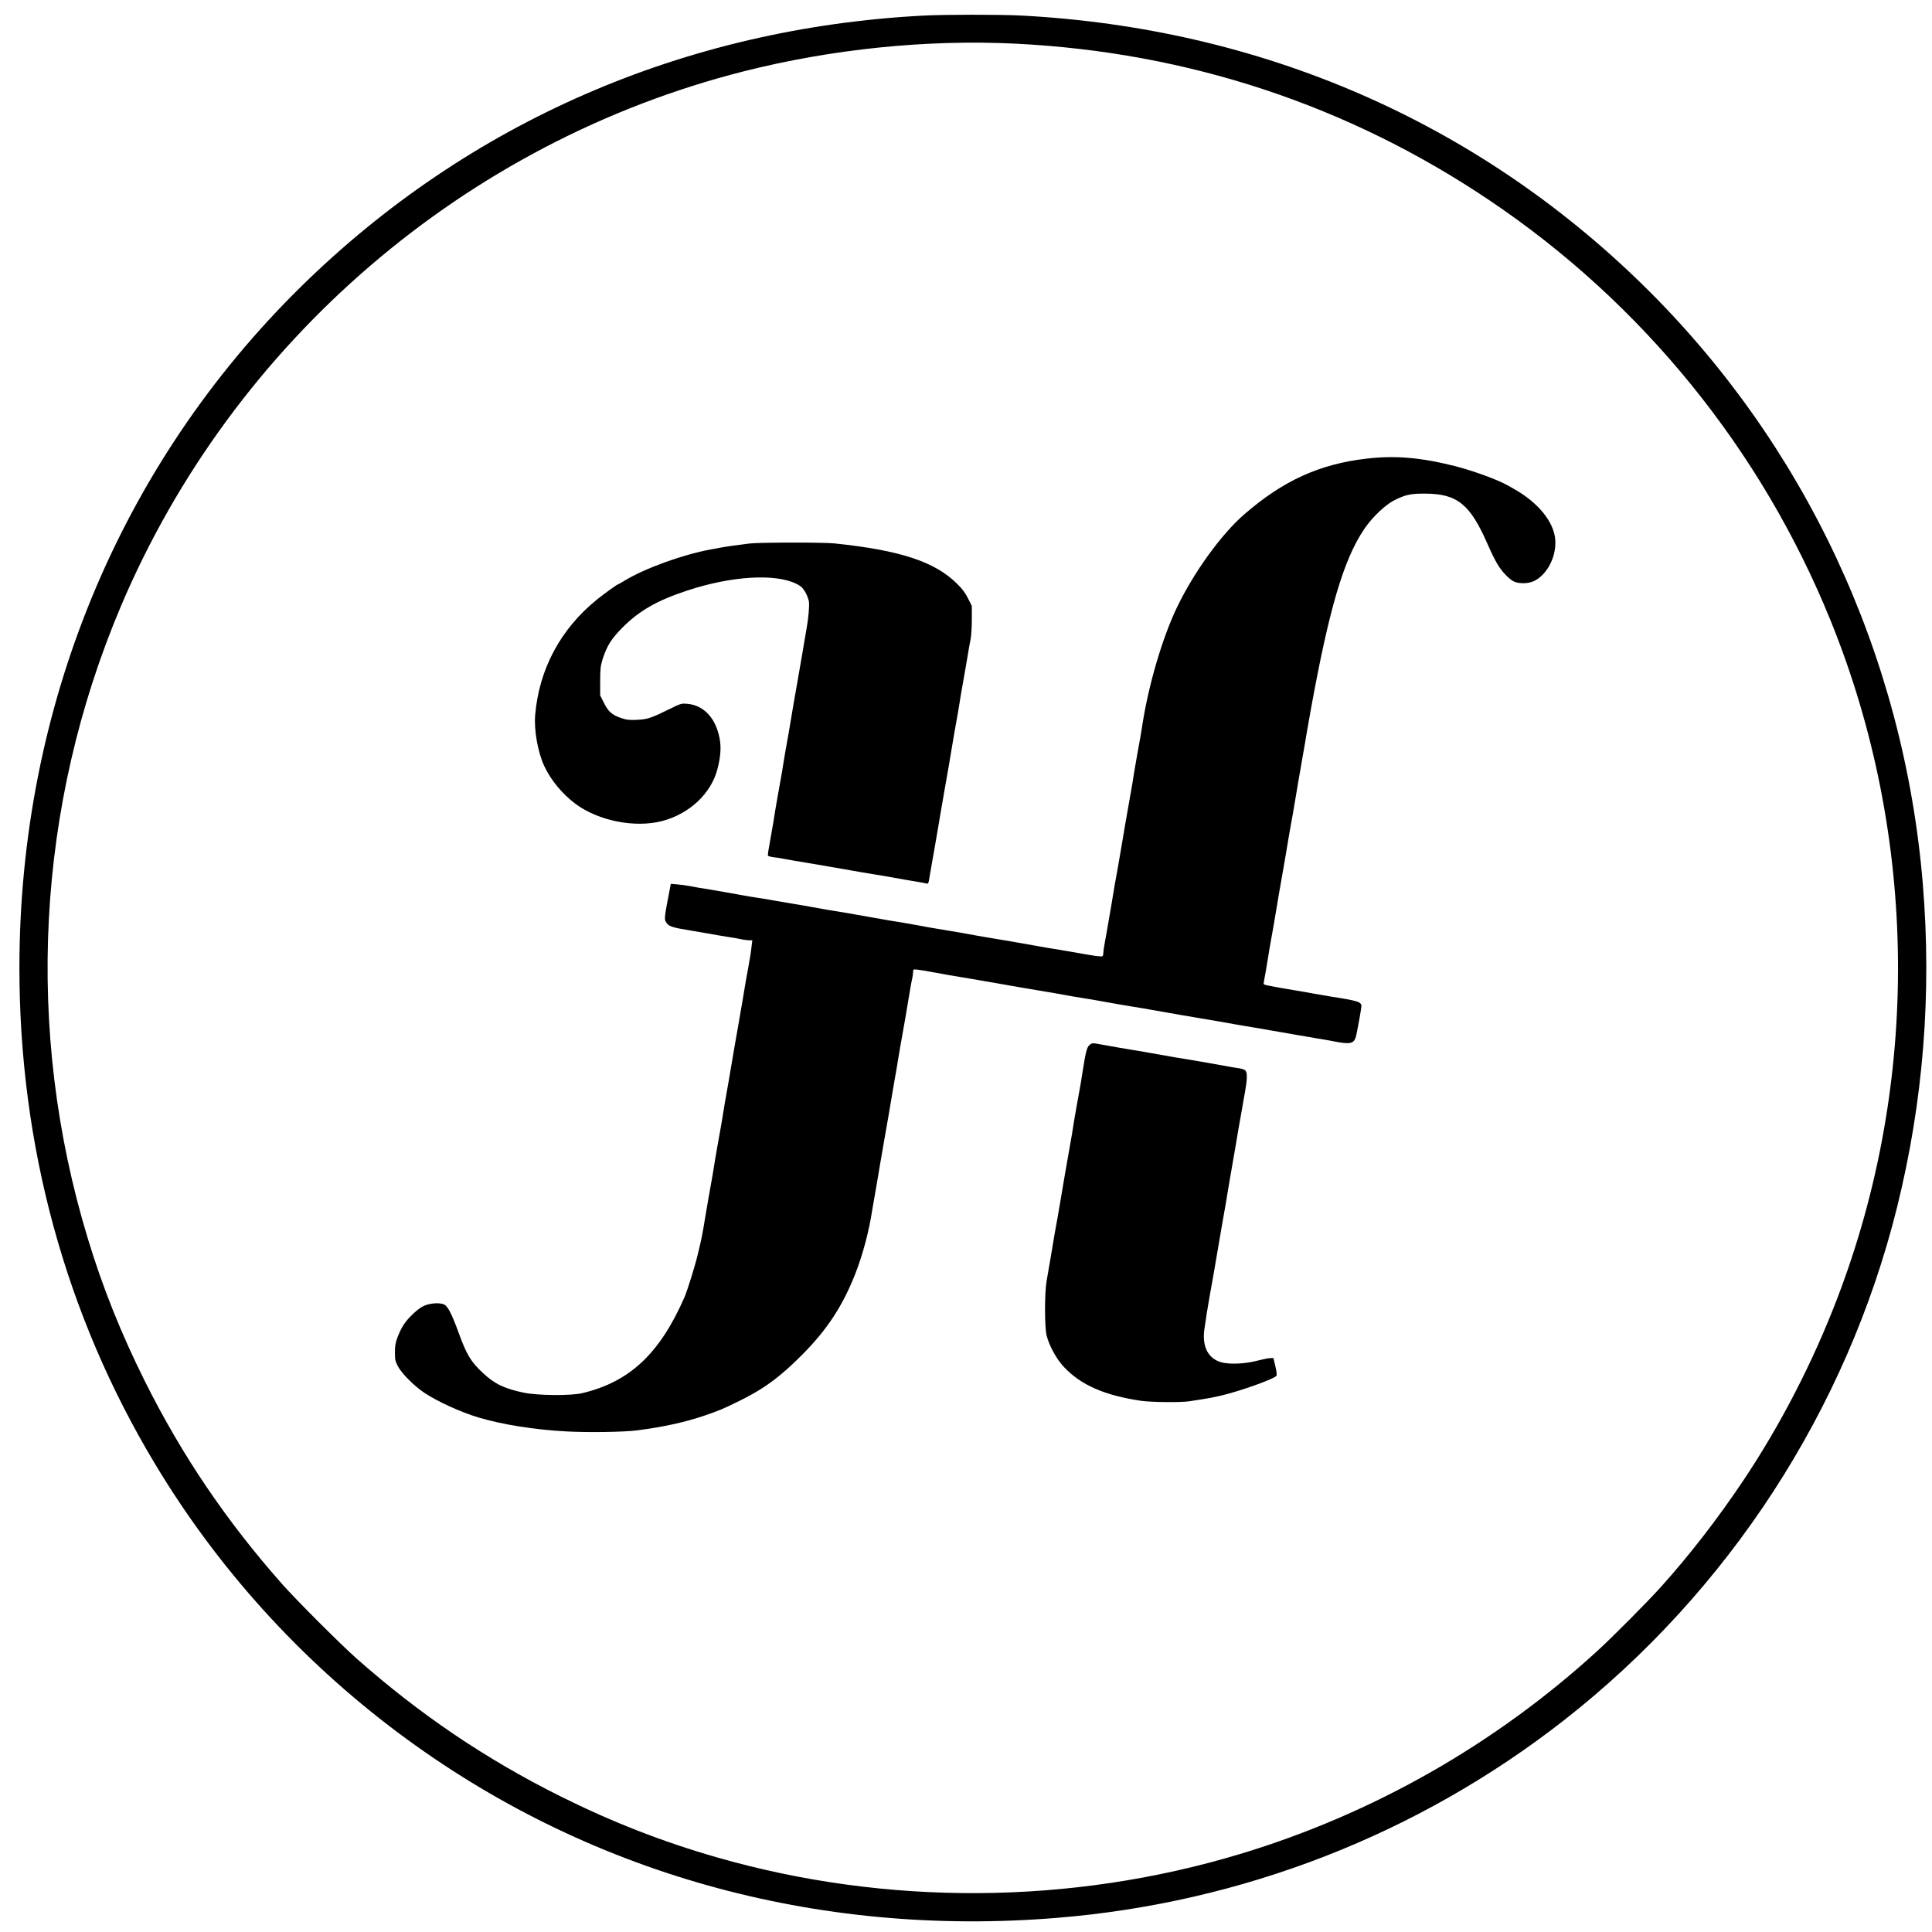
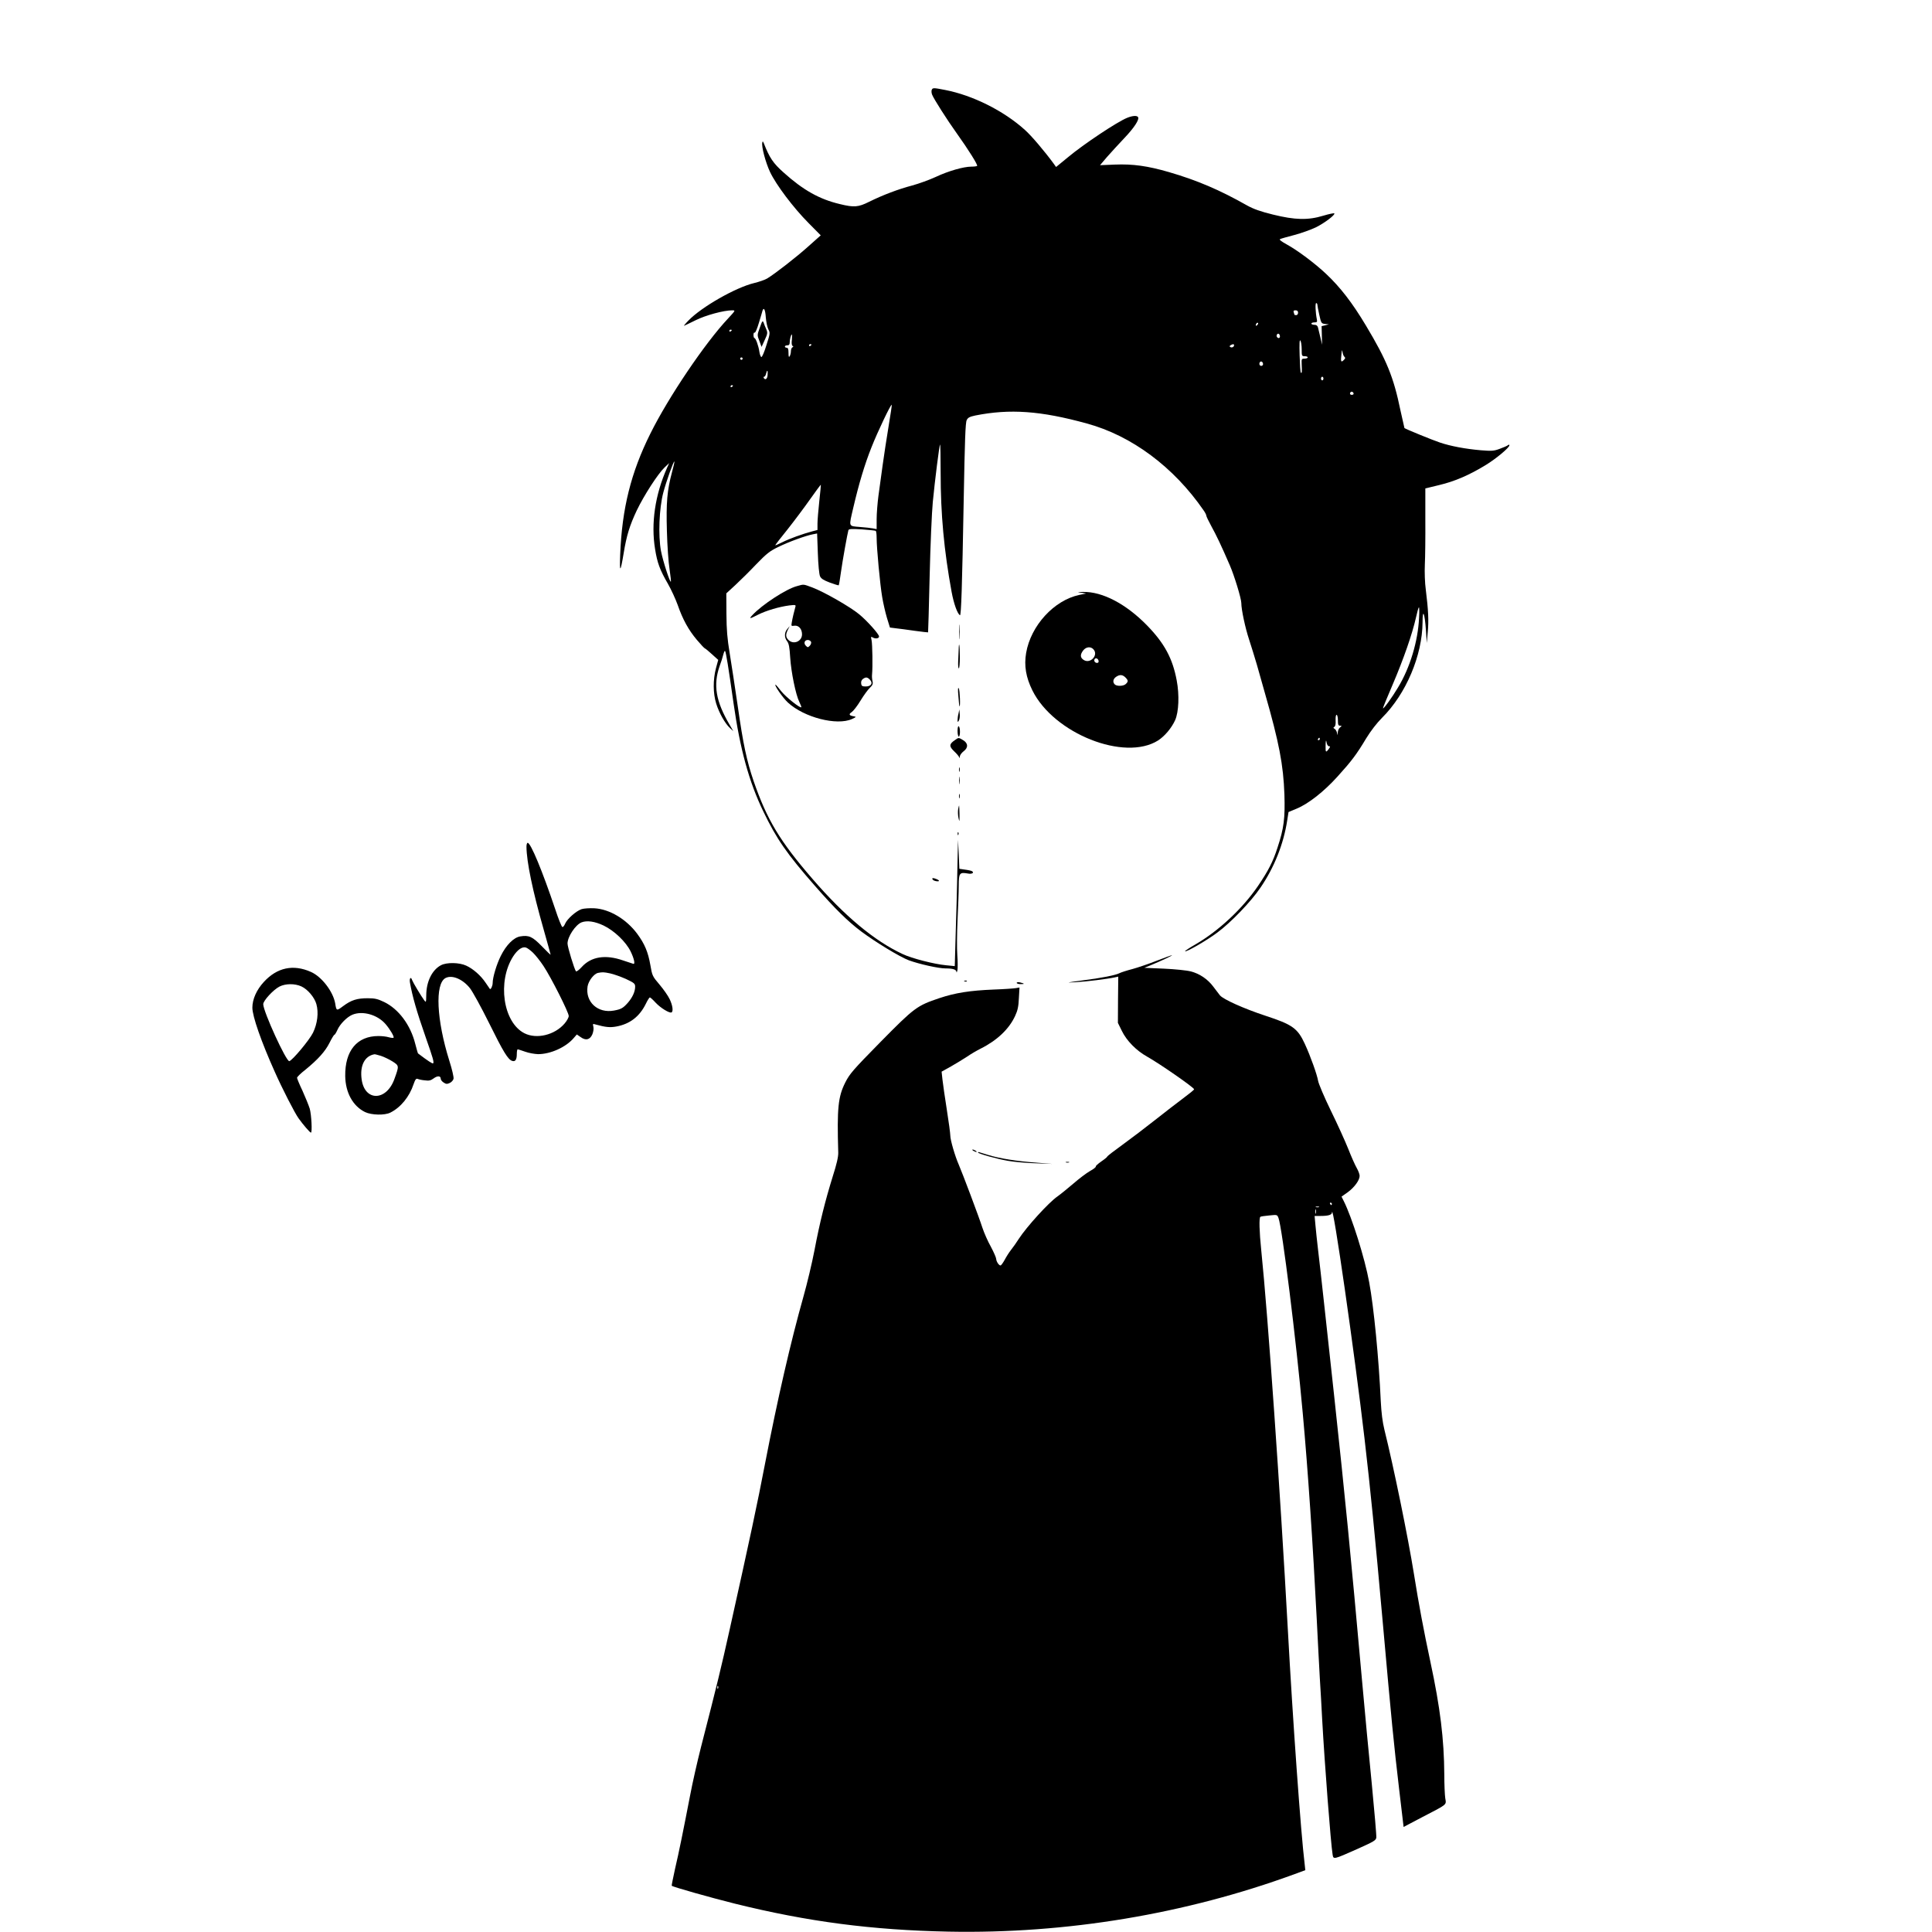
- <svg xmlns="http://www.w3.org/2000/svg" version="1.0" width="1991pt" height="1991pt" viewBox="0 0 1991 1991" preserveAspectRatio="xMidYMid meet">
-   <g transform="translate(0,1991) scale(0.1,-0.1)" fill="#000000" stroke="none">
-     <path d="M9510 19749 c-2460 -130 -4685 -1100 -6408 -2793 -1868 -1836 -2902 -4338 -2902 -7021 0 -1833 475 -3575 1394 -5105 644 -1075 1497 -2019 2507 -2775 1931 -1446 4305 -2114 6794 -1909 1911 156 3720 862 5221 2035 1698 1328 2914 3199 3433 5284 271 1091 360 2203 266 3340 -196 2354 -1216 4535 -2886 6170 -1723 1686 -3939 2646 -6409 2775 -219 11 -790 11 -1010 -1z m955 -289 c1778 -88 3430 -634 4890 -1618 1574 -1060 2796 -2567 3510 -4327 903 -2227 927 -4753 65 -6995 -250 -652 -581 -1293 -961 -1862 -264 -395 -556 -773 -858 -1108 -134 -149 -492 -509 -646 -650 -1056 -966 -2318 -1684 -3685 -2096 -1744 -526 -3642 -538 -5395 -34 -559 161 -1072 361 -1605 626 -771 384 -1450 843 -2105 1422 -168 149 -618 599 -767 767 -576 651 -1035 1329 -1417 2095 -245 492 -432 958 -587 1470 -652 2145 -530 4456 343 6515 1158 2729 3552 4784 6418 5510 910 230 1887 330 2800 285z" />
-     <path d="M14085 15184 c-486 -56 -863 -227 -1264 -576 -233 -202 -515 -591 -688 -949 -154 -318 -298 -809 -363 -1234 -5 -33 -13 -85 -19 -115 -32 -180 -54 -302 -62 -352 -15 -96 -27 -170 -38 -228 -23 -123 -87 -500 -101 -585 -5 -33 -19 -112 -30 -175 -27 -146 -38 -210 -50 -285 -5 -33 -14 -87 -20 -120 -6 -33 -15 -85 -20 -115 -9 -54 -12 -74 -44 -250 -9 -47 -16 -97 -16 -112 0 -15 -4 -29 -9 -32 -10 -7 -79 2 -256 34 -66 12 -147 26 -180 31 -90 14 -164 27 -225 38 -113 21 -416 73 -535 92 -38 6 -90 15 -115 20 -51 10 -181 33 -315 55 -110 18 -177 29 -275 48 -41 8 -120 22 -175 31 -55 8 -113 18 -130 21 -16 3 -52 9 -80 14 -27 5 -89 16 -137 24 -174 31 -264 47 -323 56 -33 5 -85 13 -115 19 -183 33 -302 54 -350 61 -30 5 -109 18 -175 30 -66 12 -147 25 -180 30 -33 5 -85 13 -115 19 -146 26 -301 54 -352 62 -106 17 -172 28 -228 39 -30 6 -85 13 -121 16 l-66 6 -12 -63 c-53 -273 -56 -299 -40 -327 27 -49 57 -59 259 -92 30 -5 107 -18 170 -29 63 -12 160 -28 215 -37 55 -8 119 -19 142 -25 23 -5 56 -9 74 -9 l32 0 -7 -57 c-6 -58 -15 -116 -35 -225 -19 -99 -31 -171 -41 -233 -5 -33 -14 -87 -20 -120 -6 -33 -15 -85 -20 -115 -5 -30 -16 -95 -25 -145 -23 -128 -65 -370 -75 -435 -5 -30 -16 -93 -24 -140 -28 -158 -47 -265 -56 -325 -5 -33 -13 -85 -19 -115 -32 -180 -54 -302 -62 -352 -15 -96 -27 -170 -38 -228 -15 -80 -48 -270 -66 -380 -26 -160 -36 -210 -72 -358 -32 -135 -107 -374 -140 -452 -254 -580 -564 -871 -1053 -987 -117 -28 -457 -25 -603 5 -201 42 -302 91 -425 207 -121 114 -165 187 -249 420 -67 183 -107 261 -144 281 -41 20 -129 17 -195 -7 -39 -15 -77 -41 -124 -86 -81 -76 -121 -135 -161 -238 -24 -63 -29 -91 -29 -162 0 -76 3 -91 31 -144 41 -76 169 -204 273 -273 139 -92 375 -199 561 -255 244 -72 574 -125 895 -142 225 -13 607 -7 740 11 286 38 491 84 700 155 141 49 175 63 325 136 268 129 438 253 669 485 258 259 419 504 549 834 79 201 143 444 176 662 6 35 15 89 21 121 18 102 30 171 40 232 5 33 14 87 20 120 6 33 15 85 20 115 5 30 16 96 25 145 23 128 65 370 75 435 5 30 18 107 29 170 12 63 28 158 36 210 17 104 32 190 45 260 5 25 18 101 30 170 56 336 60 359 71 407 5 23 9 54 9 69 0 26 1 26 48 21 26 -3 99 -15 162 -27 139 -26 206 -37 285 -50 33 -5 87 -14 120 -20 33 -6 85 -15 115 -20 30 -5 96 -16 145 -25 128 -23 370 -65 435 -75 30 -5 94 -16 143 -24 160 -29 261 -47 322 -56 33 -5 85 -13 115 -19 183 -33 302 -54 355 -62 90 -14 164 -27 225 -38 123 -23 500 -87 585 -101 33 -5 112 -19 175 -30 63 -12 156 -28 205 -36 50 -8 117 -19 150 -25 33 -6 84 -15 113 -20 28 -5 76 -13 105 -18 28 -5 108 -19 177 -31 69 -11 148 -25 175 -30 28 -5 82 -14 120 -20 39 -7 89 -16 112 -21 23 -5 62 -9 87 -9 59 0 81 21 95 92 20 94 51 273 51 289 0 44 -37 56 -315 99 -33 5 -112 19 -175 30 -63 12 -155 28 -205 36 -115 19 -197 33 -263 47 -50 10 -53 12 -48 36 8 36 35 194 46 266 5 33 13 85 19 115 33 183 54 302 61 350 5 30 18 108 29 173 52 292 84 481 102 592 6 39 15 90 20 115 10 51 33 181 55 315 8 50 19 117 25 150 6 33 15 84 20 113 5 28 13 76 18 105 5 28 19 108 31 177 11 69 25 148 30 175 5 28 19 104 30 170 188 1034 337 1540 549 1853 80 119 216 249 307 295 117 59 172 71 319 70 332 -1 464 -107 644 -518 83 -187 121 -252 193 -325 63 -64 99 -80 178 -80 78 0 139 27 199 89 87 90 137 227 129 355 -13 188 -177 389 -434 532 -27 15 -56 31 -64 36 -103 57 -354 148 -529 193 -356 90 -618 113 -916 79z" />
-     <path d="M7725 14309 c-135 -17 -231 -30 -285 -40 -30 -6 -80 -15 -110 -20 -297 -55 -678 -193 -894 -323 -32 -20 -60 -36 -63 -36 -10 0 -136 -90 -218 -156 -378 -304 -600 -720 -640 -1194 -13 -154 28 -384 94 -525 66 -143 189 -291 323 -390 236 -175 612 -249 892 -176 282 74 505 284 570 537 33 129 39 223 22 313 -39 210 -163 343 -333 358 -59 5 -66 4 -175 -50 -199 -98 -232 -109 -341 -115 -83 -4 -107 -1 -165 18 -95 32 -134 67 -179 158 l-38 76 0 146 c0 124 4 156 23 220 45 142 90 215 208 334 172 173 360 280 669 381 455 150 908 177 1125 67 43 -22 62 -39 87 -81 18 -30 35 -75 39 -100 7 -44 -5 -177 -26 -291 -6 -30 -14 -82 -20 -115 -5 -33 -14 -87 -20 -120 -6 -33 -15 -85 -20 -115 -5 -30 -16 -95 -25 -145 -23 -128 -65 -370 -75 -435 -5 -30 -16 -94 -24 -142 -29 -161 -47 -262 -56 -323 -5 -33 -13 -85 -19 -115 -32 -180 -54 -302 -62 -352 -14 -92 -27 -169 -38 -228 -35 -195 -41 -232 -36 -239 2 -5 28 -11 57 -15 29 -3 76 -10 103 -16 75 -14 163 -29 230 -40 33 -5 87 -14 120 -20 33 -6 85 -15 115 -20 30 -5 93 -16 140 -24 158 -28 265 -47 325 -56 33 -5 85 -13 115 -19 191 -34 293 -52 350 -61 36 -6 72 -13 81 -16 12 -3 18 5 22 33 3 21 11 65 17 98 6 33 15 85 20 115 5 30 14 81 20 113 18 102 30 171 40 232 5 33 14 87 20 120 6 33 15 85 20 115 5 30 16 96 25 145 23 128 65 370 75 435 5 30 16 94 24 143 29 160 47 261 56 322 5 33 13 85 19 115 31 173 52 296 66 380 8 52 21 122 28 155 6 33 12 123 12 200 l0 140 -39 78 c-27 55 -59 98 -110 148 -229 230 -589 349 -1268 419 -115 12 -773 11 -873 -1z" />
-     <path d="M11225 9138 c-26 -23 -38 -76 -75 -313 -5 -33 -13 -85 -19 -115 -32 -176 -54 -302 -62 -350 -16 -105 -28 -175 -38 -230 -22 -120 -88 -502 -101 -585 -5 -33 -19 -112 -30 -175 -27 -146 -38 -210 -50 -285 -5 -33 -14 -87 -20 -120 -6 -33 -15 -85 -20 -115 -5 -30 -16 -93 -24 -140 -22 -120 -22 -478 0 -564 27 -106 101 -240 176 -321 176 -188 419 -295 798 -351 109 -15 404 -18 494 -5 34 6 97 15 141 22 44 6 127 22 185 36 201 47 553 173 574 205 6 10 2 44 -11 99 l-20 84 -34 -1 c-19 0 -81 -13 -139 -28 -117 -31 -277 -38 -360 -16 -137 36 -203 159 -179 337 11 85 37 248 58 363 31 172 46 255 77 440 34 201 65 380 85 490 5 30 13 82 19 115 5 33 14 87 20 120 6 33 15 85 20 115 5 30 13 80 19 110 5 30 17 98 26 150 8 52 20 122 26 155 10 58 16 90 39 220 5 33 19 110 30 170 23 128 25 194 7 220 -9 11 -34 21 -68 26 -30 4 -79 12 -109 18 -200 36 -394 70 -465 81 -33 5 -85 13 -115 19 -180 32 -302 54 -352 62 -32 5 -84 13 -115 19 -57 9 -78 13 -253 44 -108 20 -104 20 -135 -6z" />
+ <svg xmlns="http://www.w3.org/2000/svg" version="1.0" width="1600pt" height="1600pt" viewBox="0 0 1600 1600" preserveAspectRatio="xMidYMid meet">
+   <g transform="translate(0,1600) scale(0.1,-0.1)" fill="#000000" stroke="none">
+     <path d="M7716 15255 c-3 -8 -2 -25 3 -38 13 -35 126 -212 205 -322 95 -133 176 -262 168 -269 -3 -3 -24 -6 -47 -6 -65 0 -191 -36 -295 -85 -52 -24 -140 -56 -195 -71 -115 -30 -246 -80 -357 -135 -90 -45 -125 -48 -243 -19 -169 40 -304 116 -464 260 -89 79 -118 123 -166 245 -7 16 -9 17 -12 4 -8 -32 27 -164 64 -243 50 -106 192 -295 319 -423 l101 -102 -101 -90 c-100 -90 -275 -226 -342 -267 -18 -11 -67 -28 -108 -38 -152 -36 -437 -198 -546 -312 -25 -25 -40 -45 -35 -42 6 2 49 23 96 46 82 41 232 82 303 82 28 0 27 -1 -34 -67 -192 -204 -496 -655 -644 -954 -161 -323 -235 -620 -250 -1004 -6 -153 2 -149 29 14 24 147 50 230 108 353 60 125 175 304 232 358 l37 35 -18 -40 c-99 -223 -134 -459 -99 -672 18 -114 40 -173 106 -287 28 -49 64 -128 81 -175 42 -121 90 -208 159 -290 33 -39 63 -71 67 -71 4 -1 30 -22 58 -48 l52 -47 -19 -70 c-25 -96 -24 -206 2 -291 24 -78 74 -167 115 -204 l27 -25 -32 55 c-113 193 -136 327 -81 485 12 33 24 69 26 80 11 40 15 48 19 43 7 -7 28 -136 70 -433 54 -380 128 -650 246 -894 110 -229 195 -352 432 -622 161 -184 269 -290 378 -372 119 -89 323 -213 396 -240 88 -32 246 -67 303 -67 61 0 90 -9 91 -29 1 -9 4 -3 8 14 3 16 3 73 -1 125 -4 52 -3 183 2 290 5 107 10 236 10 287 0 103 7 111 75 99 33 -7 56 6 35 19 -6 4 -32 10 -58 13 l-47 7 -5 120 -6 120 -3 -125 c-2 -69 -4 -177 -5 -240 -1 -63 -6 -242 -11 -398 l-8 -283 -71 7 c-98 9 -286 57 -361 93 -234 109 -482 316 -746 622 -271 313 -378 492 -488 811 -57 168 -86 302 -131 618 -23 157 -53 355 -67 440 -20 121 -26 192 -27 325 l-1 171 75 69 c41 38 120 116 174 173 85 88 112 109 181 142 87 43 228 94 286 105 l36 7 6 -164 c3 -94 11 -175 18 -190 9 -20 29 -33 82 -53 38 -14 71 -24 73 -22 2 2 11 53 19 113 14 100 52 310 61 343 4 11 24 12 111 7 59 -4 111 -10 115 -12 5 -3 8 -30 8 -61 0 -81 28 -384 46 -488 8 -49 26 -127 39 -171 l25 -81 47 -6 c27 -3 97 -12 158 -21 60 -8 110 -14 111 -13 1 1 7 211 13 467 6 256 18 531 26 612 17 177 54 471 60 477 3 2 5 -104 5 -235 0 -343 28 -643 91 -987 18 -96 47 -179 69 -192 10 -6 18 235 31 955 9 492 14 641 25 661 10 21 25 28 71 38 286 57 542 39 923 -66 372 -101 721 -361 968 -720 12 -17 22 -36 22 -43 0 -6 19 -46 42 -88 41 -74 82 -160 153 -324 37 -85 95 -275 95 -312 0 -54 33 -208 64 -301 18 -55 47 -149 65 -210 17 -60 46 -164 65 -230 120 -418 154 -598 163 -845 6 -196 -4 -279 -57 -439 -37 -116 -77 -193 -161 -317 -128 -188 -326 -373 -517 -484 -51 -29 -90 -55 -88 -58 9 -9 181 90 266 154 113 83 280 257 358 372 115 168 192 362 222 557 l11 70 67 28 c97 40 226 141 338 265 117 129 159 185 238 317 38 62 88 127 132 171 198 197 333 515 335 791 0 119 18 78 28 -67 l7 -105 8 89 c9 94 5 183 -16 351 -8 57 -11 148 -8 210 3 61 5 227 4 370 l0 260 115 28 c127 30 248 82 384 165 87 53 197 145 197 164 0 7 -4 7 -12 1 -7 -6 -38 -19 -68 -30 -48 -18 -67 -19 -155 -12 -128 11 -251 34 -340 64 -63 21 -285 112 -294 120 -1 2 -16 68 -33 146 -57 277 -114 416 -286 703 -113 189 -213 318 -330 428 -92 87 -238 196 -326 244 -45 25 -64 39 -55 44 8 4 61 19 119 34 57 15 137 44 177 63 71 35 164 105 153 116 -3 3 -44 -5 -90 -19 -128 -39 -235 -36 -418 9 -105 26 -161 46 -215 76 -224 127 -413 208 -647 276 -176 51 -298 68 -447 62 l-123 -5 57 67 c32 36 96 107 143 156 83 87 127 155 115 175 -9 15 -47 12 -91 -6 -82 -33 -360 -218 -488 -325 l-100 -82 -20 28 c-74 101 -183 230 -238 279 -176 159 -433 287 -661 331 -97 19 -103 19 -111 0z m3194 -1779 c0 -7 7 -45 16 -84 15 -68 17 -71 47 -75 l32 -3 -30 -8 -30 -7 2 -77 2 -77 -14 60 c-8 33 -17 70 -20 83 -4 15 -13 22 -30 22 -14 0 -25 5 -25 10 0 6 11 10 25 10 21 0 25 4 21 23 -12 58 -15 137 -6 137 5 0 10 -6 10 -14z m-4568 -104 c3 -37 12 -81 21 -99 16 -30 15 -35 -16 -132 -17 -56 -36 -100 -42 -98 -5 2 -13 21 -16 43 -7 49 -30 114 -41 114 -4 0 -8 12 -8 26 0 14 4 23 10 19 5 -3 21 34 35 82 15 48 28 94 30 101 11 31 23 6 27 -56z m4408 38 c0 -11 -7 -20 -15 -20 -8 0 -15 2 -15 4 0 2 -3 11 -6 20 -4 12 0 16 15 16 14 0 21 -6 21 -20z m-338 -102 c-7 -7 -12 -8 -12 -2 0 14 12 26 19 19 2 -3 -1 -11 -7 -17z m-4352 -42 c0 -3 -4 -8 -10 -11 -5 -3 -10 -1 -10 4 0 6 5 11 10 11 6 0 10 -2 10 -4z m4540 -52 c0 -16 -16 -19 -25 -4 -8 13 4 32 16 25 5 -4 9 -13 9 -21z m-4042 -29 c-4 -27 -1 -46 6 -50 8 -3 7 -7 -1 -11 -7 -3 -13 -18 -13 -32 0 -15 -5 -34 -10 -42 -7 -11 -10 -4 -10 28 0 31 -4 42 -15 42 -8 0 -15 5 -15 10 0 6 9 10 20 10 14 0 20 7 20 23 0 27 11 67 17 67 3 0 3 -20 1 -45z m4222 -77 c0 -55 1 -58 25 -58 14 0 25 -4 25 -10 0 -5 -12 -10 -26 -10 -24 0 -26 -2 -24 -47 3 -62 2 -78 -7 -69 -4 3 -8 68 -10 144 -3 95 -1 132 6 122 6 -8 11 -41 11 -72z m-4060 38 c0 -3 -4 -8 -10 -11 -5 -3 -10 -1 -10 4 0 6 5 11 10 11 6 0 10 -2 10 -4z m3500 -5 c0 -14 -18 -23 -31 -15 -8 4 -7 9 2 15 18 11 29 11 29 0z m914 -96 c9 -8 8 -14 -6 -27 -22 -22 -26 -14 -19 47 4 38 6 43 9 20 2 -16 9 -34 16 -40z m-4984 -15 c0 -5 -4 -10 -10 -10 -5 0 -10 5 -10 10 0 6 5 10 10 10 6 0 10 -4 10 -10z m4310 -46 c0 -8 -7 -14 -15 -14 -15 0 -21 21 -9 33 10 9 24 -2 24 -19z m-4103 -89 c-2 -33 -19 -46 -32 -25 -3 6 -2 10 3 10 6 0 13 11 16 25 9 36 16 31 13 -10z m4603 -30 c0 -8 -4 -15 -10 -15 -5 0 -10 7 -10 15 0 8 5 15 10 15 6 0 10 -7 10 -15z m-4890 -59 c0 -3 -4 -8 -10 -11 -5 -3 -10 -1 -10 4 0 6 5 11 10 11 6 0 10 -2 10 -4z m5140 -67 c0 -5 -7 -9 -15 -9 -15 0 -20 12 -9 23 8 8 24 -1 24 -14z m-3851 -269 c-16 -96 -38 -240 -49 -320 -11 -80 -26 -194 -35 -255 -8 -60 -15 -148 -15 -194 l0 -83 -30 6 c-17 3 -66 9 -110 12 -95 8 -91 -2 -54 157 46 198 94 359 151 502 51 130 161 360 168 353 2 -2 -10 -82 -26 -178z m-1794 -381 c-40 -150 -49 -250 -42 -487 3 -119 13 -262 22 -316 8 -55 13 -101 11 -103 -8 -9 -66 171 -82 254 -24 129 -15 354 19 483 24 92 86 265 92 258 2 -2 -7 -42 -20 -89z m1220 -240 c-8 -74 -15 -157 -15 -186 l0 -52 -42 -11 c-80 -21 -193 -62 -250 -91 -32 -16 -58 -27 -58 -25 0 3 46 63 103 133 56 71 140 183 187 250 47 66 86 120 88 118 1 -1 -5 -62 -13 -136z m4967 -966 c-9 -193 -74 -411 -174 -576 -48 -81 -119 -179 -125 -173 -2 1 35 91 81 198 88 206 162 417 193 556 10 45 20 82 24 82 3 0 4 -39 1 -87z m-672 -848 c0 -36 3 -45 18 -45 16 -1 16 -1 0 -14 -10 -7 -19 -26 -19 -42 -2 -27 -2 -27 -6 -4 -3 14 -12 29 -20 34 -12 7 -13 10 -2 17 8 5 12 24 10 53 -1 28 2 46 8 46 6 0 11 -20 11 -45z m-150 -155 c0 -5 -5 -10 -11 -10 -5 0 -7 5 -4 10 3 6 8 10 11 10 2 0 4 -4 4 -10z m76 -60 c12 0 12 -4 -3 -24 -22 -30 -26 -27 -25 21 0 51 4 64 9 31 3 -16 11 -28 19 -28z" />
+     <path d="M6293 13288 c-23 -63 -23 -63 -4 -112 l18 -49 26 57 c24 52 25 60 13 89 -8 18 -18 42 -22 55 -8 20 -12 15 -31 -40z" />
+     <path d="M6600 11146 c-89 -23 -289 -154 -369 -240 -31 -33 -24 -33 48 4 68 34 174 65 257 76 52 6 56 5 51 -12 -9 -31 -25 -97 -30 -130 -5 -28 -4 -30 21 -26 35 5 63 -25 64 -69 2 -60 -70 -91 -112 -49 -24 24 -25 45 -5 85 l15 30 -20 -24 c-25 -29 -26 -71 -1 -102 14 -18 20 -50 25 -134 8 -123 46 -309 76 -369 11 -22 18 -41 16 -43 -10 -10 -127 84 -165 131 -24 31 -46 56 -48 56 -16 0 61 -111 103 -149 134 -123 404 -192 529 -136 37 17 38 19 15 23 -38 6 -44 17 -16 35 13 9 46 51 72 94 26 43 61 91 77 106 23 22 28 33 23 55 -4 15 -6 41 -4 57 6 61 3 251 -4 283 -7 31 -6 32 13 21 22 -11 49 -6 49 10 0 19 -101 132 -165 184 -75 62 -290 185 -388 222 -77 28 -67 28 -127 11z m117 -462 c3 -8 -2 -23 -11 -32 -15 -15 -17 -15 -32 0 -21 21 -11 48 16 48 11 0 23 -7 27 -16z m489 -315 c25 -28 8 -54 -37 -54 -28 0 -35 4 -37 24 -3 15 3 30 14 38 25 18 38 16 60 -8z" />
+     <path d="M8955 11091 l40 -6 -57 -12 c-209 -44 -401 -254 -440 -480 -18 -106 -2 -202 52 -311 177 -357 763 -590 1041 -414 55 36 111 102 141 168 30 68 36 208 13 329 -34 182 -101 307 -246 456 -174 178 -369 280 -529 277 -52 -1 -53 -1 -15 -7z m99 -467 c47 -47 -24 -126 -80 -89 -29 19 -30 44 -3 79 23 29 60 34 83 10z m44 -97 c2 -10 -3 -17 -12 -17 -18 0 -29 16 -21 31 9 14 29 6 33 -14z m222 -137 c24 -24 25 -34 4 -54 -18 -19 -75 -21 -92 -4 -19 19 -14 45 10 62 30 21 54 20 78 -4z" />
+     <path d="M7944 10765 c0 -55 1 -76 3 -47 2 29 2 74 0 100 -2 26 -3 2 -3 -53z" />
+     <path d="M7939 10613 c-1 -27 -3 -69 -4 -96 -1 -26 1 -50 5 -52 5 -3 9 40 9 95 0 100 -8 142 -10 53z" />
+     <path d="M7937 10235 c3 -44 7 -82 9 -84 9 -10 3 135 -6 149 -7 10 -8 -12 -3 -65z" />
+     <path d="M7938 10091 c-5 -18 -8 -43 -8 -55 1 -19 2 -19 11 -3 6 9 9 34 7 55 l-3 37 -7 -34z" />
+     <path d="M7930 9946 c0 -25 5 -46 10 -46 6 0 10 18 10 39 0 22 -4 43 -10 46 -6 4 -10 -12 -10 -39z" />
+     <path d="M7910 9872 c-51 -34 -52 -53 -6 -96 18 -17 36 -38 39 -46 4 -11 6 -9 6 6 1 11 15 30 32 43 39 29 37 67 -6 92 -37 22 -35 22 -65 1z" />
+     <path d="M7942 9625 c0 -16 2 -22 5 -12 2 9 2 23 0 30 -3 6 -5 -1 -5 -18z" />
+     <path d="M7943 9535 c0 -27 2 -38 4 -22 2 15 2 37 0 50 -2 12 -4 0 -4 -28z" />
+     <path d="M7942 9405 c0 -16 2 -22 5 -12 2 9 2 23 0 30 -3 6 -5 -1 -5 -18z" />
+     <path d="M7935 9298 c-3 -18 -2 -51 3 -73 8 -36 9 -32 8 32 -1 40 -2 73 -3 73 -1 0 -5 -15 -8 -32z" />
+     <path d="M7931 9094 c0 -11 3 -14 6 -6 3 7 2 16 -1 19 -3 4 -6 -2 -5 -13z" />
+     <path d="M4360 8988 c1 -125 51 -366 141 -681 32 -114 59 -210 59 -213 0 -3 -33 28 -72 69 -79 81 -108 94 -180 82 -54 -9 -116 -71 -161 -162 -34 -68 -67 -177 -67 -224 0 -24 -16 -57 -23 -49 -2 3 -18 26 -35 51 -40 60 -104 116 -161 142 -58 27 -161 28 -208 4 -75 -39 -123 -137 -123 -251 -1 -57 -2 -60 -16 -41 -25 33 -94 149 -101 168 -10 32 -24 17 -18 -20 20 -114 55 -238 132 -458 58 -165 69 -203 60 -211 -5 -5 -42 19 -125 82 -2 1 -12 37 -23 79 -39 157 -138 289 -258 347 -54 26 -78 31 -136 31 -88 0 -136 -15 -203 -65 -55 -41 -56 -41 -66 22 -17 98 -112 222 -201 261 -146 65 -280 37 -390 -83 -60 -65 -95 -143 -95 -213 0 -71 74 -283 185 -530 61 -138 167 -345 198 -387 37 -52 94 -118 102 -118 12 0 4 150 -10 199 -9 28 -36 95 -60 148 -25 52 -45 101 -45 107 0 7 30 37 68 66 105 86 165 152 201 224 18 36 36 66 40 66 4 0 15 18 25 40 21 49 79 107 123 126 85 36 209 1 276 -77 38 -44 74 -106 66 -113 -3 -3 -21 -1 -40 4 -18 6 -57 10 -85 10 -177 0 -278 -121 -275 -332 2 -137 64 -249 165 -298 53 -25 162 -28 209 -4 86 43 158 132 192 235 14 40 21 49 34 44 9 -4 35 -10 59 -12 35 -5 50 -1 73 16 32 24 59 22 59 -3 0 -9 11 -23 24 -31 19 -13 28 -14 50 -4 15 7 29 22 32 35 3 12 -12 78 -35 150 -106 338 -120 636 -32 684 54 29 143 -8 203 -84 22 -28 93 -157 157 -286 120 -243 158 -305 193 -316 26 -8 38 10 38 59 0 20 3 37 8 37 4 -1 32 -9 62 -20 30 -11 78 -19 106 -20 103 0 230 57 295 133 l26 30 32 -22 c43 -31 77 -22 97 24 8 21 12 46 8 62 -6 24 -5 26 17 19 84 -23 120 -27 174 -17 112 21 191 82 243 187 14 30 30 54 34 54 4 0 26 -20 48 -44 41 -44 116 -90 132 -80 15 10 8 59 -16 109 -13 28 -51 82 -84 121 -59 69 -61 74 -76 162 -19 108 -47 175 -109 259 -90 121 -229 204 -354 211 -39 2 -87 -1 -106 -7 -46 -15 -121 -82 -137 -121 -7 -17 -17 -29 -23 -27 -6 2 -33 68 -59 148 -107 318 -203 549 -228 549 -6 0 -10 -15 -10 -32z m639 -653 c89 -43 185 -135 224 -215 28 -58 39 -107 22 -102 -5 1 -44 14 -85 28 -146 51 -265 32 -343 -55 -22 -24 -42 -39 -47 -35 -13 15 -70 201 -70 230 0 56 65 154 115 175 46 18 110 9 184 -26z m-586 -224 c21 -20 61 -70 88 -111 63 -95 209 -384 209 -414 0 -12 -15 -40 -34 -62 -82 -96 -232 -132 -333 -81 -177 90 -226 429 -93 637 36 55 74 82 105 73 11 -3 37 -22 58 -42z m639 -172 c29 -6 88 -27 131 -46 70 -33 77 -39 77 -65 0 -40 -22 -88 -60 -132 -40 -45 -56 -54 -115 -65 -134 -25 -239 71 -219 200 8 47 53 105 87 112 38 7 45 7 99 -4z m-2556 -108 c52 -24 108 -90 124 -146 20 -71 9 -162 -28 -238 -31 -62 -170 -228 -196 -235 -25 -6 -216 411 -216 472 0 29 84 120 135 146 50 25 126 26 181 1z m658 -575 c25 -8 69 -29 96 -46 56 -36 56 -36 17 -144 -66 -187 -247 -189 -272 -5 -16 114 25 194 106 208 3 1 27 -5 53 -13z" />
+     <path d="M7722 8719 c3 -8 18 -15 34 -17 33 -4 24 11 -15 23 -17 5 -22 4 -19 -6z" />
+     <path d="M9580 8044 c-63 -25 -154 -56 -201 -69 -47 -12 -96 -28 -107 -34 -32 -17 -152 -41 -312 -61 -133 -18 -137 -19 -50 -14 88 5 258 26 323 40 l28 6 -2 -191 -1 -192 33 -67 c39 -81 120 -163 208 -212 108 -61 389 -256 390 -271 1 -4 -41 -38 -91 -75 -51 -38 -156 -119 -233 -180 -77 -61 -197 -152 -267 -203 -71 -51 -128 -95 -128 -99 0 -4 -22 -22 -50 -41 -27 -19 -47 -37 -45 -41 3 -5 -19 -22 -48 -38 -30 -17 -92 -64 -139 -105 -48 -41 -106 -88 -130 -105 -73 -50 -257 -253 -321 -352 -19 -30 -48 -71 -64 -91 -16 -20 -40 -58 -53 -83 -14 -25 -29 -46 -34 -46 -14 0 -35 33 -36 54 0 10 -20 56 -44 101 -25 44 -56 115 -70 157 -28 88 -165 451 -196 523 -31 70 -70 204 -70 241 0 17 -13 114 -29 215 -16 101 -32 213 -36 249 l-7 65 79 44 c43 25 103 61 133 81 30 21 80 50 110 65 138 69 237 163 287 272 21 45 28 78 31 147 l5 88 -29 -5 c-16 -3 -99 -9 -184 -12 -198 -8 -318 -27 -450 -71 -187 -63 -206 -77 -487 -362 -229 -233 -256 -264 -293 -337 -59 -118 -69 -209 -58 -580 1 -35 -13 -96 -46 -199 -61 -197 -107 -378 -151 -611 -20 -104 -61 -276 -91 -382 -106 -376 -214 -845 -319 -1388 -62 -324 -124 -614 -292 -1369 -71 -319 -102 -447 -238 -976 -30 -118 -71 -298 -90 -400 -56 -289 -91 -464 -125 -609 -16 -74 -29 -136 -27 -138 10 -10 325 -99 522 -148 605 -150 1136 -219 1770 -232 975 -19 1963 145 2868 477 l87 32 -5 47 c-32 259 -99 1197 -140 1951 -62 1132 -164 2592 -220 3137 -16 155 -19 269 -7 276 4 3 37 8 73 11 66 7 66 7 77 -21 30 -78 147 -1015 201 -1618 43 -471 84 -1085 116 -1710 8 -170 20 -386 25 -480 6 -93 15 -251 20 -350 20 -361 71 -1024 86 -1113 7 -43 5 -43 206 46 136 61 153 71 156 94 2 14 -15 212 -37 440 -23 227 -59 613 -81 858 -97 1083 -140 1515 -230 2350 -22 201 -58 532 -80 735 -22 204 -47 424 -55 490 -8 66 -17 155 -21 198 l-7 77 49 0 c65 0 94 9 95 29 6 96 188 -1172 269 -1869 50 -429 87 -806 150 -1510 76 -854 92 -1013 137 -1397 l37 -313 154 81 c214 111 200 100 191 157 -4 26 -8 115 -8 198 -2 290 -33 549 -115 931 -55 257 -97 481 -136 726 -51 317 -169 891 -245 1197 -16 65 -25 140 -30 235 -16 355 -58 783 -96 986 -36 199 -144 540 -210 671 l-19 38 51 36 c55 40 99 100 99 136 0 13 -11 42 -24 65 -14 24 -46 96 -71 160 -26 65 -91 208 -145 318 -54 111 -100 220 -104 244 -8 49 -62 202 -110 306 -60 130 -103 160 -326 233 -179 59 -350 136 -377 169 -12 16 -37 48 -55 72 -46 62 -114 108 -186 126 -33 9 -133 19 -223 23 l-162 7 59 24 c88 37 180 80 169 80 -5 0 -62 -21 -125 -45z m1450 -2014 c0 -5 -2 -10 -4 -10 -3 0 -8 5 -11 10 -3 6 -1 10 4 10 6 0 11 -4 11 -10z m-107 -27 c-7 -2 -19 -2 -25 0 -7 3 -2 5 12 5 14 0 19 -2 13 -5z m-26 -50 c-3 -10 -5 -4 -5 12 0 17 2 24 5 18 2 -7 2 -21 0 -30z m-4950 -3935 c-3 -8 -6 -5 -6 6 -1 11 2 17 5 13 3 -3 4 -12 1 -19z" />
+     <path d="M7988 7873 c7 -3 16 -2 19 1 4 3 -2 6 -13 5 -11 0 -14 -3 -6 -6z" />
+     <path d="M8420 7860 c0 -5 14 -10 32 -10 36 0 35 4 -4 14 -17 4 -28 2 -28 -4z" />
+     <path d="M8060 6470 c8 -5 20 -10 25 -10 6 0 3 5 -5 10 -8 5 -19 10 -25 10 -5 0 -3 -5 5 -10z" />
+     <path d="M8100 6455 c0 -9 160 -54 250 -69 52 -9 156 -18 230 -20 l135 -5 -125 10 c-169 12 -312 35 -406 64 -89 28 -84 27 -84 20z" />
+     <path d="M8828 6373 c6 -2 18 -2 25 0 6 3 1 5 -13 5 -14 0 -19 -2 -12 -5z" />
  </g>
</svg>
